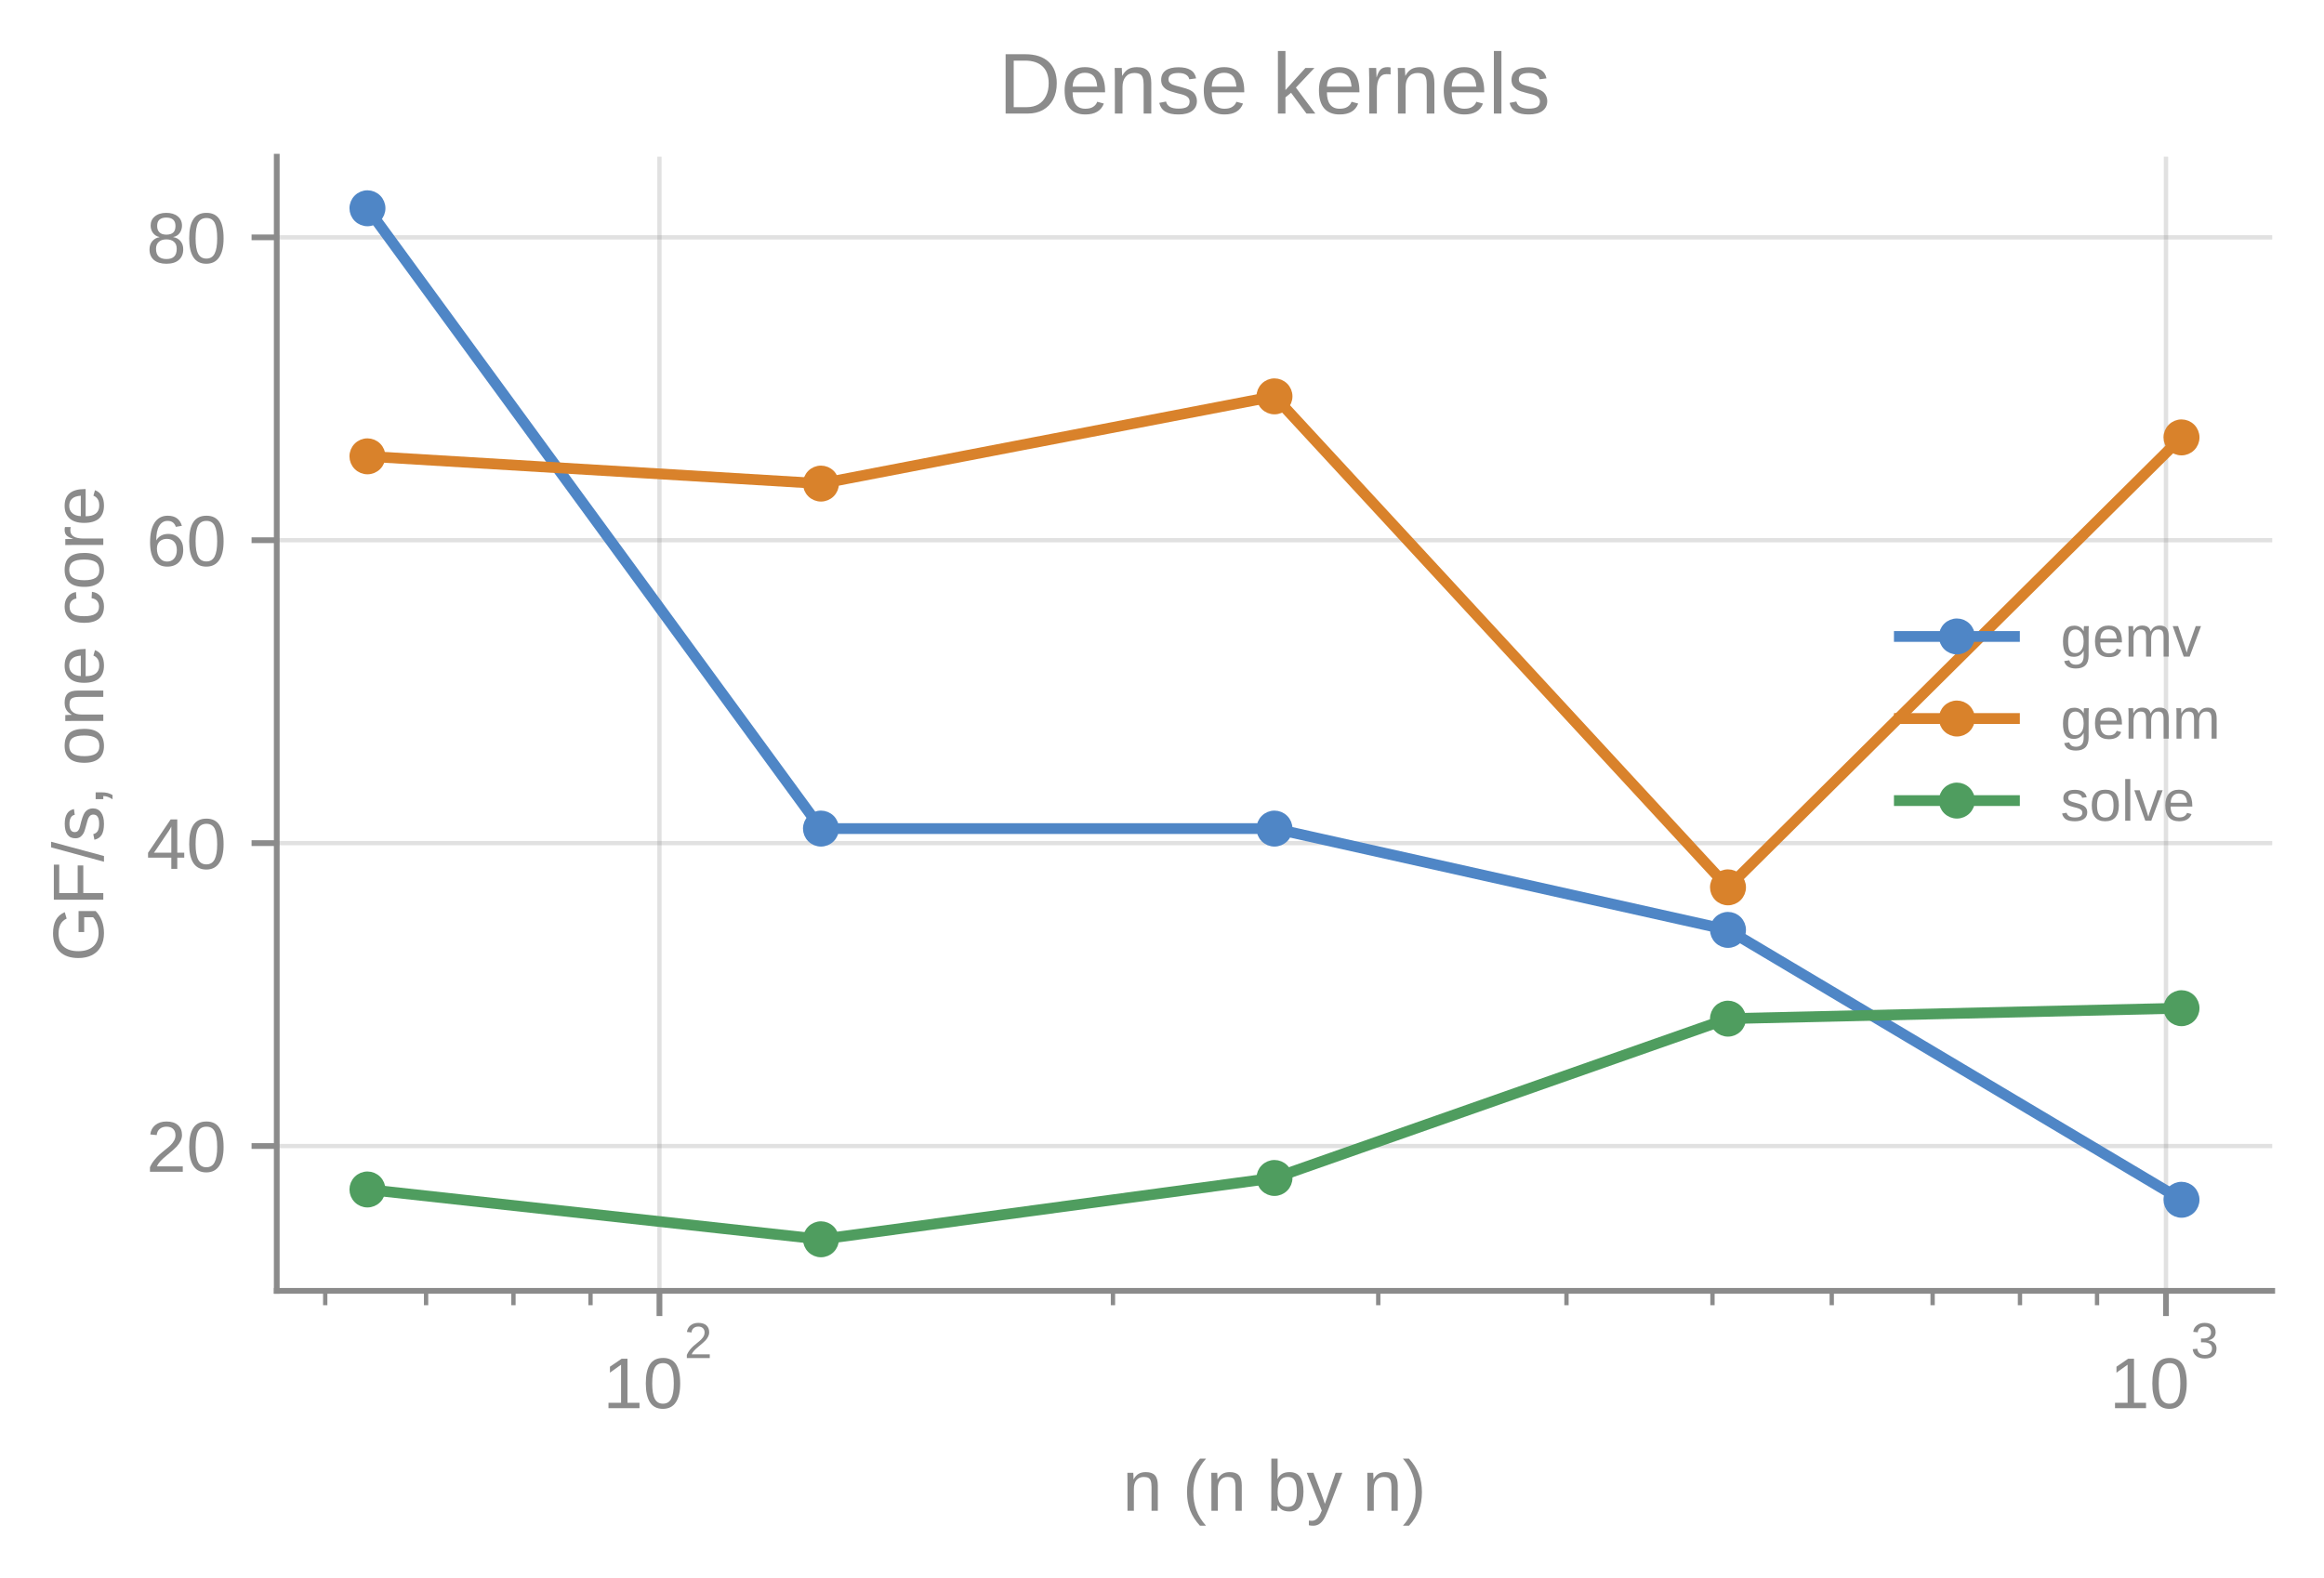
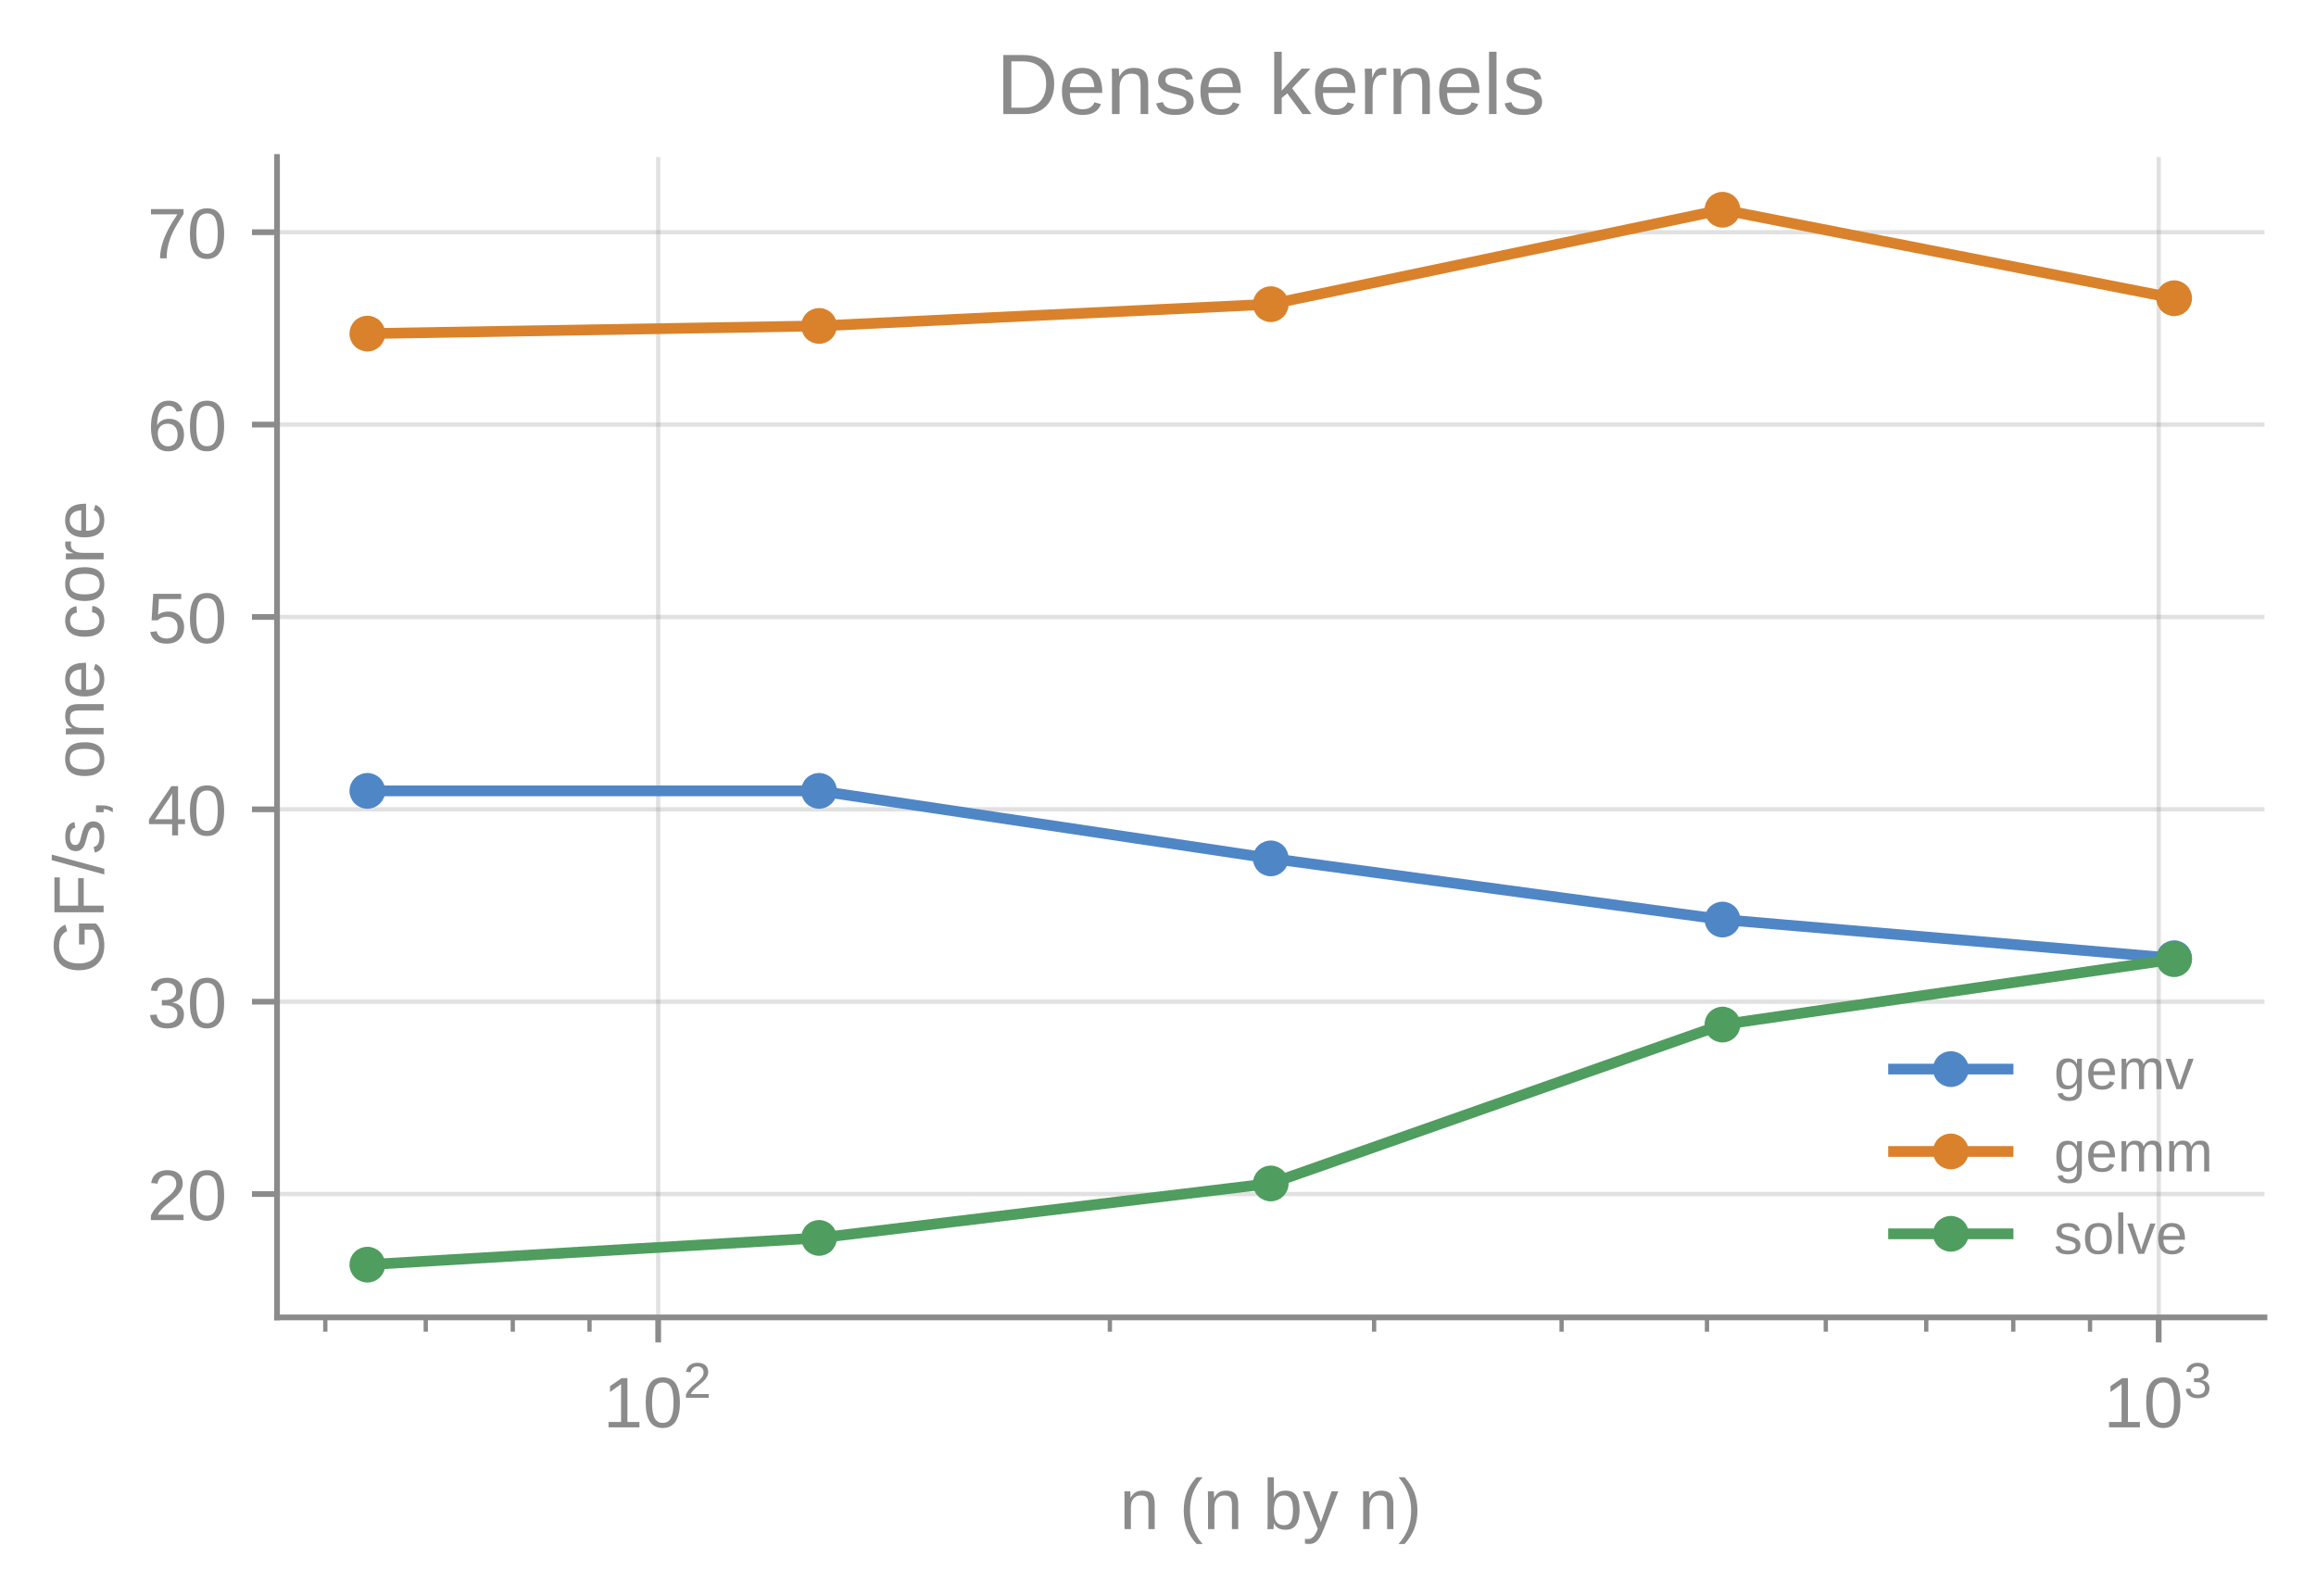
- <svg xmlns="http://www.w3.org/2000/svg" xmlns:xlink="http://www.w3.org/1999/xlink" width="323.027pt" height="219.36pt" viewBox="0 0 323.027 219.36" version="1.1">
+ <svg xmlns="http://www.w3.org/2000/svg" xmlns:xlink="http://www.w3.org/1999/xlink" width="323.602pt" height="222.985pt" viewBox="0 0 323.602 222.985" version="1.1">
  <defs>
    <style type="text/css">*{stroke-linejoin: round; stroke-linecap: butt}</style>
  </defs>
  <g id="figure_1">
    <g id="patch_1">
-       <path d="M 0 219.36  L 323.027 219.36  L 323.027 0  L 0 0  L 0 219.36  z " style="fill: none" />
+       <path d="M 0 222.985  L 323.602 222.985  L 323.602 0  L 0 0  L 0 222.985  z " style="fill: none" />
    </g>
    <g id="axes_1">
      <g id="patch_2">
-         <path d="M 38.467 179.476  L 315.827 179.476  L 315.827 21.789  L 38.467 21.789  L 38.467 179.476  z " style="fill: none" />
+         <path d="M 38.707 184.095  L 316.402 184.095  L 316.402 21.936  L 38.707 21.936  L 38.707 184.095  z " style="fill: none" />
      </g>
      <g id="matplotlib.axis_1">
        <g id="xtick_1">
          <g id="line2d_1">
-             <path d="M 91.661 179.476  L 91.661 21.789  " clip-path="url(#p029f4f5f76)" style="fill: none; stroke: #8b8b8b; stroke-opacity: 0.25; stroke-width: 0.6; stroke-linecap: square" />
+             <path d="M 91.965 184.095  L 91.965 21.936  " clip-path="url(#p03f1b51bd7)" style="fill: none; stroke: #8b8b8b; stroke-opacity: 0.25; stroke-width: 0.6; stroke-linecap: square" />
          </g>
          <g id="line2d_2">
            <defs>
-               <path id="me39d296951" d="M 0 0  L 0 3.5  " style="stroke: #8b8b8b; stroke-width: 0.8" />
+               <path id="m97e676ddd9" d="M 0 0  L 0 3.5  " style="stroke: #8b8b8b; stroke-width: 0.8" />
            </defs>
            <g>
-               <use xlink:href="#me39d296951" x="91.661" y="179.476" style="fill: #8b8b8b; stroke: #8b8b8b; stroke-width: 0.8" />
+               <use xlink:href="#m97e676ddd9" x="91.965" y="184.095" style="fill: #8b8b8b; stroke: #8b8b8b; stroke-width: 0.8" />
            </g>
          </g>
          <g id="text_1">
-             <g style="fill: #8b8b8b" transform="translate(83.81081 196.7885)">
+             <g style="fill: #8b8b8b" transform="translate(84.26456 200.2952)">
              <text>
-                 <tspan x="0" y="-0.999" style="font-size: 10px; font-family: 'Arial'; fill: #8b8b8b">1</tspan>
-                 <tspan x="5.562" y="-0.999" style="font-size: 10px; font-family: 'Arial'; fill: #8b8b8b">0</tspan>
-                 <tspan x="11.297" y="-7.969" style="font-size: 7px; font-family: 'Arial'; fill: #8b8b8b">2</tspan>
+                 <tspan x="0" y="-0.839" style="font-size: 10px; font-family: 'Arial'; fill: #8b8b8b">1</tspan>
+                 <tspan x="5.562" y="-0.839" style="font-size: 10px; font-family: 'Arial'; fill: #8b8b8b">0</tspan>
+                 <tspan x="11.219" y="-4.969" style="font-size: 7px; font-family: 'Arial'; fill: #8b8b8b">2</tspan>
              </text>
            </g>
          </g>
        </g>
        <g id="xtick_2">
          <g id="line2d_3">
-             <path d="M 301.063 179.476  L 301.063 21.789  " clip-path="url(#p029f4f5f76)" style="fill: none; stroke: #8b8b8b; stroke-opacity: 0.25; stroke-width: 0.6; stroke-linecap: square" />
+             <path d="M 301.62 184.095  L 301.62 21.936  " clip-path="url(#p03f1b51bd7)" style="fill: none; stroke: #8b8b8b; stroke-opacity: 0.25; stroke-width: 0.6; stroke-linecap: square" />
          </g>
          <g id="line2d_4">
            <g>
-               <use xlink:href="#me39d296951" x="301.063" y="179.476" style="fill: #8b8b8b; stroke: #8b8b8b; stroke-width: 0.8" />
+               <use xlink:href="#m97e676ddd9" x="301.62" y="184.095" style="fill: #8b8b8b; stroke: #8b8b8b; stroke-width: 0.8" />
            </g>
          </g>
          <g id="text_2">
-             <g style="fill: #8b8b8b" transform="translate(293.2131 196.7885)">
+             <g style="fill: #8b8b8b" transform="translate(293.9199 200.2952)">
              <text>
-                 <tspan x="0" y="-0.999" style="font-size: 10px; font-family: 'Arial'; fill: #8b8b8b">1</tspan>
-                 <tspan x="5.562" y="-0.999" style="font-size: 10px; font-family: 'Arial'; fill: #8b8b8b">0</tspan>
-                 <tspan x="11.297" y="-7.969" style="font-size: 7px; font-family: 'Arial'; fill: #8b8b8b">3</tspan>
+                 <tspan x="0" y="-0.839" style="font-size: 10px; font-family: 'Arial'; fill: #8b8b8b">1</tspan>
+                 <tspan x="5.562" y="-0.839" style="font-size: 10px; font-family: 'Arial'; fill: #8b8b8b">0</tspan>
+                 <tspan x="11.219" y="-4.969" style="font-size: 7px; font-family: 'Arial'; fill: #8b8b8b">3</tspan>
              </text>
            </g>
          </g>
        </g>
        <g id="xtick_3">
          <g id="line2d_5">
            <defs>
-               <path id="mb187d17b0e" d="M 0 0  L 0 2  " style="stroke: #8b8b8b; stroke-width: 0.6" />
+               <path id="mcdf67c86f7" d="M 0 0  L 0 2  " style="stroke: #8b8b8b; stroke-width: 0.6" />
            </defs>
            <g>
-               <use xlink:href="#mb187d17b0e" x="45.205" y="179.476" style="fill: #8b8b8b; stroke: #8b8b8b; stroke-width: 0.6" />
+               <use xlink:href="#mcdf67c86f7" x="45.453" y="184.095" style="fill: #8b8b8b; stroke: #8b8b8b; stroke-width: 0.6" />
            </g>
          </g>
        </g>
        <g id="xtick_4">
          <g id="line2d_6">
            <g>
-               <use xlink:href="#mb187d17b0e" x="59.224" y="179.476" style="fill: #8b8b8b; stroke: #8b8b8b; stroke-width: 0.6" />
+               <use xlink:href="#mcdf67c86f7" x="59.489" y="184.095" style="fill: #8b8b8b; stroke: #8b8b8b; stroke-width: 0.6" />
            </g>
          </g>
        </g>
        <g id="xtick_5">
          <g id="line2d_7">
            <g>
-               <use xlink:href="#mb187d17b0e" x="71.368" y="179.476" style="fill: #8b8b8b; stroke: #8b8b8b; stroke-width: 0.6" />
+               <use xlink:href="#mcdf67c86f7" x="71.647" y="184.095" style="fill: #8b8b8b; stroke: #8b8b8b; stroke-width: 0.6" />
            </g>
          </g>
        </g>
        <g id="xtick_6">
          <g id="line2d_8">
            <g>
-               <use xlink:href="#mb187d17b0e" x="82.079" y="179.476" style="fill: #8b8b8b; stroke: #8b8b8b; stroke-width: 0.6" />
+               <use xlink:href="#mcdf67c86f7" x="82.371" y="184.095" style="fill: #8b8b8b; stroke: #8b8b8b; stroke-width: 0.6" />
            </g>
          </g>
        </g>
        <g id="xtick_7">
          <g id="line2d_9">
            <g>
-               <use xlink:href="#mb187d17b0e" x="154.697" y="179.476" style="fill: #8b8b8b; stroke: #8b8b8b; stroke-width: 0.6" />
+               <use xlink:href="#mcdf67c86f7" x="155.077" y="184.095" style="fill: #8b8b8b; stroke: #8b8b8b; stroke-width: 0.6" />
            </g>
          </g>
        </g>
        <g id="xtick_8">
          <g id="line2d_10">
            <g>
-               <use xlink:href="#mb187d17b0e" x="191.571" y="179.476" style="fill: #8b8b8b; stroke: #8b8b8b; stroke-width: 0.6" />
+               <use xlink:href="#mcdf67c86f7" x="191.996" y="184.095" style="fill: #8b8b8b; stroke: #8b8b8b; stroke-width: 0.6" />
            </g>
          </g>
        </g>
        <g id="xtick_9">
          <g id="line2d_11">
            <g>
-               <use xlink:href="#mb187d17b0e" x="217.734" y="179.476" style="fill: #8b8b8b; stroke: #8b8b8b; stroke-width: 0.6" />
+               <use xlink:href="#mcdf67c86f7" x="218.19" y="184.095" style="fill: #8b8b8b; stroke: #8b8b8b; stroke-width: 0.6" />
            </g>
          </g>
        </g>
        <g id="xtick_10">
          <g id="line2d_12">
            <g>
-               <use xlink:href="#mb187d17b0e" x="238.027" y="179.476" style="fill: #8b8b8b; stroke: #8b8b8b; stroke-width: 0.6" />
+               <use xlink:href="#mcdf67c86f7" x="238.507" y="184.095" style="fill: #8b8b8b; stroke: #8b8b8b; stroke-width: 0.6" />
            </g>
          </g>
        </g>
        <g id="xtick_11">
          <g id="line2d_13">
            <g>
-               <use xlink:href="#mb187d17b0e" x="254.607" y="179.476" style="fill: #8b8b8b; stroke: #8b8b8b; stroke-width: 0.6" />
+               <use xlink:href="#mcdf67c86f7" x="255.108" y="184.095" style="fill: #8b8b8b; stroke: #8b8b8b; stroke-width: 0.6" />
            </g>
          </g>
        </g>
        <g id="xtick_12">
          <g id="line2d_14">
            <g>
-               <use xlink:href="#mb187d17b0e" x="268.626" y="179.476" style="fill: #8b8b8b; stroke: #8b8b8b; stroke-width: 0.6" />
+               <use xlink:href="#mcdf67c86f7" x="269.144" y="184.095" style="fill: #8b8b8b; stroke: #8b8b8b; stroke-width: 0.6" />
            </g>
          </g>
        </g>
        <g id="xtick_13">
          <g id="line2d_15">
            <g>
-               <use xlink:href="#mb187d17b0e" x="280.77" y="179.476" style="fill: #8b8b8b; stroke: #8b8b8b; stroke-width: 0.6" />
+               <use xlink:href="#mcdf67c86f7" x="281.302" y="184.095" style="fill: #8b8b8b; stroke: #8b8b8b; stroke-width: 0.6" />
            </g>
          </g>
        </g>
        <g id="xtick_14">
          <g id="line2d_16">
            <g>
-               <use xlink:href="#mb187d17b0e" x="291.481" y="179.476" style="fill: #8b8b8b; stroke: #8b8b8b; stroke-width: 0.6" />
+               <use xlink:href="#mcdf67c86f7" x="292.027" y="184.095" style="fill: #8b8b8b; stroke: #8b8b8b; stroke-width: 0.6" />
            </g>
          </g>
        </g>
        <g id="text_3">
-           <text style="font-size: 10px; font-family: 'Arial', 'DejaVu Sans'; text-anchor: middle; fill: #8b8b8b" x="177.147" y="210.056" transform="rotate(-0 177.1472 210.0557)">n (n by n)</text>
+           <text style="font-size: 10px; font-family: 'Arial', 'DejaVu Sans'; text-anchor: middle; fill: #8b8b8b" x="177.554" y="213.68" transform="rotate(-0 177.5543 213.68)">n (n by n)</text>
        </g>
      </g>
      <g id="matplotlib.axis_2">
        <g id="ytick_1">
          <g id="line2d_17">
-             <path d="M 38.467 159.338  L 315.827 159.338  " clip-path="url(#p029f4f5f76)" style="fill: none; stroke: #8b8b8b; stroke-opacity: 0.25; stroke-width: 0.6; stroke-linecap: square" />
+             <path d="M 38.707 166.859  L 316.402 166.859  " clip-path="url(#p03f1b51bd7)" style="fill: none; stroke: #8b8b8b; stroke-opacity: 0.25; stroke-width: 0.6; stroke-linecap: square" />
          </g>
          <g id="line2d_18">
            <defs>
-               <path id="mec348b137a" d="M 0 0  L -3.5 0  " style="stroke: #8b8b8b; stroke-width: 0.8" />
+               <path id="mb11bc05abd" d="M 0 0  L -3.5 0  " style="stroke: #8b8b8b; stroke-width: 0.8" />
            </defs>
            <g>
-               <use xlink:href="#mec348b137a" x="38.467" y="159.338" style="fill: #8b8b8b; stroke: #8b8b8b; stroke-width: 0.8" />
+               <use xlink:href="#mb11bc05abd" x="38.707" y="166.859" style="fill: #8b8b8b; stroke: #8b8b8b; stroke-width: 0.8" />
            </g>
          </g>
          <g id="text_4">
-             <text style="font-size: 10px; font-family: 'Arial', 'DejaVu Sans'; text-anchor: end; fill: #8b8b8b" x="31.467" y="162.917" transform="rotate(-0 31.46719 162.9166)">20</text>
+             <text style="font-size: 10px; font-family: 'Arial', 'DejaVu Sans'; text-anchor: end; fill: #8b8b8b" x="31.707" y="170.499" transform="rotate(-0 31.70664 170.4991)">20</text>
          </g>
        </g>
        <g id="ytick_2">
          <g id="line2d_19">
-             <path d="M 38.467 117.225  L 315.827 117.225  " clip-path="url(#p029f4f5f76)" style="fill: none; stroke: #8b8b8b; stroke-opacity: 0.25; stroke-width: 0.6; stroke-linecap: square" />
+             <path d="M 38.707 139.978  L 316.402 139.978  " clip-path="url(#p03f1b51bd7)" style="fill: none; stroke: #8b8b8b; stroke-opacity: 0.25; stroke-width: 0.6; stroke-linecap: square" />
          </g>
          <g id="line2d_20">
            <g>
-               <use xlink:href="#mec348b137a" x="38.467" y="117.225" style="fill: #8b8b8b; stroke: #8b8b8b; stroke-width: 0.8" />
+               <use xlink:href="#mb11bc05abd" x="38.707" y="139.978" style="fill: #8b8b8b; stroke: #8b8b8b; stroke-width: 0.8" />
            </g>
          </g>
          <g id="text_5">
-             <text style="font-size: 10px; font-family: 'Arial', 'DejaVu Sans'; text-anchor: end; fill: #8b8b8b" x="31.467" y="120.804" transform="rotate(-0 31.46719 120.804)">40</text>
+             <text style="font-size: 10px; font-family: 'Arial', 'DejaVu Sans'; text-anchor: end; fill: #8b8b8b" x="31.707" y="143.618" transform="rotate(-0 31.70664 143.6177)">30</text>
          </g>
        </g>
        <g id="ytick_3">
          <g id="line2d_21">
-             <path d="M 38.467 75.112  L 315.827 75.112  " clip-path="url(#p029f4f5f76)" style="fill: none; stroke: #8b8b8b; stroke-opacity: 0.25; stroke-width: 0.6; stroke-linecap: square" />
+             <path d="M 38.707 113.096  L 316.402 113.096  " clip-path="url(#p03f1b51bd7)" style="fill: none; stroke: #8b8b8b; stroke-opacity: 0.25; stroke-width: 0.6; stroke-linecap: square" />
          </g>
          <g id="line2d_22">
            <g>
-               <use xlink:href="#mec348b137a" x="38.467" y="75.112" style="fill: #8b8b8b; stroke: #8b8b8b; stroke-width: 0.8" />
+               <use xlink:href="#mb11bc05abd" x="38.707" y="113.096" style="fill: #8b8b8b; stroke: #8b8b8b; stroke-width: 0.8" />
            </g>
          </g>
          <g id="text_6">
-             <text style="font-size: 10px; font-family: 'Arial', 'DejaVu Sans'; text-anchor: end; fill: #8b8b8b" x="31.467" y="78.691" transform="rotate(-0 31.46719 78.69133)">60</text>
+             <text style="font-size: 10px; font-family: 'Arial', 'DejaVu Sans'; text-anchor: end; fill: #8b8b8b" x="31.707" y="116.736" transform="rotate(-0 31.70664 116.7364)">40</text>
          </g>
        </g>
        <g id="ytick_4">
          <g id="line2d_23">
-             <path d="M 38.467 33  L 315.827 33  " clip-path="url(#p029f4f5f76)" style="fill: none; stroke: #8b8b8b; stroke-opacity: 0.25; stroke-width: 0.6; stroke-linecap: square" />
+             <path d="M 38.707 86.215  L 316.402 86.215  " clip-path="url(#p03f1b51bd7)" style="fill: none; stroke: #8b8b8b; stroke-opacity: 0.25; stroke-width: 0.6; stroke-linecap: square" />
          </g>
          <g id="line2d_24">
            <g>
-               <use xlink:href="#mec348b137a" x="38.467" y="33" style="fill: #8b8b8b; stroke: #8b8b8b; stroke-width: 0.8" />
+               <use xlink:href="#mb11bc05abd" x="38.707" y="86.215" style="fill: #8b8b8b; stroke: #8b8b8b; stroke-width: 0.8" />
            </g>
          </g>
          <g id="text_7">
-             <text style="font-size: 10px; font-family: 'Arial', 'DejaVu Sans'; text-anchor: end; fill: #8b8b8b" x="31.467" y="36.579" transform="rotate(-0 31.46719 36.57867)">80</text>
-           </g>
-         </g>
-         <g id="text_8">
-           <text style="font-size: 10px; font-family: 'Arial', 'DejaVu Sans'; text-anchor: middle; fill: #8b8b8b" x="14.358" y="100.633" transform="rotate(-90 14.35781 100.6327)">GF/s, one core</text>
-         </g>
-       </g>
-       <g id="line2d_25">
-         <path d="M 51.074 28.957  L 114.111 115.204  L 177.147 115.204  L 240.184 129.29  L 303.22 166.813  " clip-path="url(#p029f4f5f76)" style="fill: none; stroke: #4f86c6; stroke-width: 1.5; stroke-linecap: square" />
+             <text style="font-size: 10px; font-family: 'Arial', 'DejaVu Sans'; text-anchor: end; fill: #8b8b8b" x="31.707" y="89.855" transform="rotate(-0 31.70664 89.85509)">50</text>
+           </g>
+         </g>
+         <g id="ytick_5">
+           <g id="line2d_25">
+             <path d="M 38.707 59.334  L 316.402 59.334  " clip-path="url(#p03f1b51bd7)" style="fill: none; stroke: #8b8b8b; stroke-opacity: 0.25; stroke-width: 0.6; stroke-linecap: square" />
+           </g>
+           <g id="line2d_26">
+             <g>
+               <use xlink:href="#mb11bc05abd" x="38.707" y="59.334" style="fill: #8b8b8b; stroke: #8b8b8b; stroke-width: 0.8" />
+             </g>
+           </g>
+           <g id="text_8">
+             <text style="font-size: 10px; font-family: 'Arial', 'DejaVu Sans'; text-anchor: end; fill: #8b8b8b" x="31.707" y="62.974" transform="rotate(-0 31.70664 62.97376)">60</text>
+           </g>
+         </g>
+         <g id="ytick_6">
+           <g id="line2d_27">
+             <path d="M 38.707 32.452  L 316.402 32.452  " clip-path="url(#p03f1b51bd7)" style="fill: none; stroke: #8b8b8b; stroke-opacity: 0.25; stroke-width: 0.6; stroke-linecap: square" />
+           </g>
+           <g id="line2d_28">
+             <g>
+               <use xlink:href="#mb11bc05abd" x="38.707" y="32.452" style="fill: #8b8b8b; stroke: #8b8b8b; stroke-width: 0.8" />
+             </g>
+           </g>
+           <g id="text_9">
+             <text style="font-size: 10px; font-family: 'Arial', 'DejaVu Sans'; text-anchor: end; fill: #8b8b8b" x="31.707" y="36.092" transform="rotate(-0 31.70664 36.09244)">70</text>
+           </g>
+         </g>
+         <g id="text_10">
+           <text style="font-size: 10px; font-family: 'Arial', 'DejaVu Sans'; text-anchor: middle; fill: #8b8b8b" x="14.48" y="103.016" transform="rotate(-90 14.48027 103.0158)">GF/s, one core</text>
+         </g>
+       </g>
+       <g id="line2d_29">
+         <path d="M 51.329 110.516  L 114.442 110.516  L 177.554 119.951  L 240.667 128.499  L 303.779 133.902  " clip-path="url(#p03f1b51bd7)" style="fill: none; stroke: #4f86c6; stroke-width: 1.5; stroke-linecap: square" />
        <defs>
-           <path id="md1d1b42a2a" d="M 0 2  C 0.53 2 1.039 1.789 1.414 1.414  C 1.789 1.039 2 0.53 2 0  C 2 -0.53 1.789 -1.039 1.414 -1.414  C 1.039 -1.789 0.53 -2 0 -2  C -0.53 -2 -1.039 -1.789 -1.414 -1.414  C -1.789 -1.039 -2 -0.53 -2 0  C -2 0.53 -1.789 1.039 -1.414 1.414  C -1.039 1.789 -0.53 2 0 2  z " style="stroke: #4f86c6" />
+           <path id="m61cd05351a" d="M 0 2  C 0.53 2 1.039 1.789 1.414 1.414  C 1.789 1.039 2 0.53 2 0  C 2 -0.53 1.789 -1.039 1.414 -1.414  C 1.039 -1.789 0.53 -2 0 -2  C -0.53 -2 -1.039 -1.789 -1.414 -1.414  C -1.789 -1.039 -2 -0.53 -2 0  C -2 0.53 -1.789 1.039 -1.414 1.414  C -1.039 1.789 -0.53 2 0 2  z " style="stroke: #4f86c6" />
        </defs>
-         <g clip-path="url(#p029f4f5f76)">
-           <use xlink:href="#md1d1b42a2a" x="51.074" y="28.957" style="fill: #4f86c6; stroke: #4f86c6" />
-           <use xlink:href="#md1d1b42a2a" x="114.111" y="115.204" style="fill: #4f86c6; stroke: #4f86c6" />
-           <use xlink:href="#md1d1b42a2a" x="177.147" y="115.204" style="fill: #4f86c6; stroke: #4f86c6" />
-           <use xlink:href="#md1d1b42a2a" x="240.184" y="129.29" style="fill: #4f86c6; stroke: #4f86c6" />
-           <use xlink:href="#md1d1b42a2a" x="303.22" y="166.813" style="fill: #4f86c6; stroke: #4f86c6" />
-         </g>
-       </g>
-       <g id="line2d_26">
-         <path d="M 51.074 63.447  L 114.111 67.237  L 177.147 55.109  L 240.184 123.374  L 303.22 60.815  " clip-path="url(#p029f4f5f76)" style="fill: none; stroke: #d9822b; stroke-width: 1.5; stroke-linecap: square" />
+         <g clip-path="url(#p03f1b51bd7)">
+           <use xlink:href="#m61cd05351a" x="51.329" y="110.516" style="fill: #4f86c6; stroke: #4f86c6" />
+           <use xlink:href="#m61cd05351a" x="114.442" y="110.516" style="fill: #4f86c6; stroke: #4f86c6" />
+           <use xlink:href="#m61cd05351a" x="177.554" y="119.951" style="fill: #4f86c6; stroke: #4f86c6" />
+           <use xlink:href="#m61cd05351a" x="240.667" y="128.499" style="fill: #4f86c6; stroke: #4f86c6" />
+           <use xlink:href="#m61cd05351a" x="303.779" y="133.902" style="fill: #4f86c6; stroke: #4f86c6" />
+         </g>
+       </g>
+       <g id="line2d_30">
+         <path d="M 51.329 46.619  L 114.442 45.544  L 177.554 42.506  L 240.667 29.307  L 303.779 41.673  " clip-path="url(#p03f1b51bd7)" style="fill: none; stroke: #d9822b; stroke-width: 1.5; stroke-linecap: square" />
        <defs>
-           <path id="m0bd915f911" d="M 0 2  C 0.53 2 1.039 1.789 1.414 1.414  C 1.789 1.039 2 0.53 2 0  C 2 -0.53 1.789 -1.039 1.414 -1.414  C 1.039 -1.789 0.53 -2 0 -2  C -0.53 -2 -1.039 -1.789 -1.414 -1.414  C -1.789 -1.039 -2 -0.53 -2 0  C -2 0.53 -1.789 1.039 -1.414 1.414  C -1.039 1.789 -0.53 2 0 2  z " style="stroke: #d9822b" />
+           <path id="m16c18304ec" d="M 0 2  C 0.53 2 1.039 1.789 1.414 1.414  C 1.789 1.039 2 0.53 2 0  C 2 -0.53 1.789 -1.039 1.414 -1.414  C 1.039 -1.789 0.53 -2 0 -2  C -0.53 -2 -1.039 -1.789 -1.414 -1.414  C -1.789 -1.039 -2 -0.53 -2 0  C -2 0.53 -1.789 1.039 -1.414 1.414  C -1.039 1.789 -0.53 2 0 2  z " style="stroke: #d9822b" />
        </defs>
-         <g clip-path="url(#p029f4f5f76)">
-           <use xlink:href="#m0bd915f911" x="51.074" y="63.447" style="fill: #d9822b; stroke: #d9822b" />
-           <use xlink:href="#m0bd915f911" x="114.111" y="67.237" style="fill: #d9822b; stroke: #d9822b" />
-           <use xlink:href="#m0bd915f911" x="177.147" y="55.109" style="fill: #d9822b; stroke: #d9822b" />
-           <use xlink:href="#m0bd915f911" x="240.184" y="123.374" style="fill: #d9822b; stroke: #d9822b" />
-           <use xlink:href="#m0bd915f911" x="303.22" y="60.815" style="fill: #d9822b; stroke: #d9822b" />
-         </g>
-       </g>
-       <g id="line2d_27">
-         <path d="M 51.074 165.381  L 114.111 172.308  L 177.147 163.781  L 240.184 141.629  L 303.22 140.176  " clip-path="url(#p029f4f5f76)" style="fill: none; stroke: #4f9d5f; stroke-width: 1.5; stroke-linecap: square" />
+         <g clip-path="url(#p03f1b51bd7)">
+           <use xlink:href="#m16c18304ec" x="51.329" y="46.619" style="fill: #d9822b; stroke: #d9822b" />
+           <use xlink:href="#m16c18304ec" x="114.442" y="45.544" style="fill: #d9822b; stroke: #d9822b" />
+           <use xlink:href="#m16c18304ec" x="177.554" y="42.506" style="fill: #d9822b; stroke: #d9822b" />
+           <use xlink:href="#m16c18304ec" x="240.667" y="29.307" style="fill: #d9822b; stroke: #d9822b" />
+           <use xlink:href="#m16c18304ec" x="303.779" y="41.673" style="fill: #d9822b; stroke: #d9822b" />
+         </g>
+       </g>
+       <g id="line2d_31">
+         <path d="M 51.329 176.724  L 114.442 172.988  L 177.554 165.38  L 240.667 143.176  L 303.779 134.037  " clip-path="url(#p03f1b51bd7)" style="fill: none; stroke: #4f9d5f; stroke-width: 1.5; stroke-linecap: square" />
        <defs>
-           <path id="m090da19a0f" d="M 0 2  C 0.53 2 1.039 1.789 1.414 1.414  C 1.789 1.039 2 0.53 2 0  C 2 -0.53 1.789 -1.039 1.414 -1.414  C 1.039 -1.789 0.53 -2 0 -2  C -0.53 -2 -1.039 -1.789 -1.414 -1.414  C -1.789 -1.039 -2 -0.53 -2 0  C -2 0.53 -1.789 1.039 -1.414 1.414  C -1.039 1.789 -0.53 2 0 2  z " style="stroke: #4f9d5f" />
+           <path id="m8a6223b46c" d="M 0 2  C 0.53 2 1.039 1.789 1.414 1.414  C 1.789 1.039 2 0.53 2 0  C 2 -0.53 1.789 -1.039 1.414 -1.414  C 1.039 -1.789 0.53 -2 0 -2  C -0.53 -2 -1.039 -1.789 -1.414 -1.414  C -1.789 -1.039 -2 -0.53 -2 0  C -2 0.53 -1.789 1.039 -1.414 1.414  C -1.039 1.789 -0.53 2 0 2  z " style="stroke: #4f9d5f" />
        </defs>
-         <g clip-path="url(#p029f4f5f76)">
-           <use xlink:href="#m090da19a0f" x="51.074" y="165.381" style="fill: #4f9d5f; stroke: #4f9d5f" />
-           <use xlink:href="#m090da19a0f" x="114.111" y="172.308" style="fill: #4f9d5f; stroke: #4f9d5f" />
-           <use xlink:href="#m090da19a0f" x="177.147" y="163.781" style="fill: #4f9d5f; stroke: #4f9d5f" />
-           <use xlink:href="#m090da19a0f" x="240.184" y="141.629" style="fill: #4f9d5f; stroke: #4f9d5f" />
-           <use xlink:href="#m090da19a0f" x="303.22" y="140.176" style="fill: #4f9d5f; stroke: #4f9d5f" />
+         <g clip-path="url(#p03f1b51bd7)">
+           <use xlink:href="#m8a6223b46c" x="51.329" y="176.724" style="fill: #4f9d5f; stroke: #4f9d5f" />
+           <use xlink:href="#m8a6223b46c" x="114.442" y="172.988" style="fill: #4f9d5f; stroke: #4f9d5f" />
+           <use xlink:href="#m8a6223b46c" x="177.554" y="165.38" style="fill: #4f9d5f; stroke: #4f9d5f" />
+           <use xlink:href="#m8a6223b46c" x="240.667" y="143.176" style="fill: #4f9d5f; stroke: #4f9d5f" />
+           <use xlink:href="#m8a6223b46c" x="303.779" y="134.037" style="fill: #4f9d5f; stroke: #4f9d5f" />
        </g>
      </g>
      <g id="patch_3">
-         <path d="M 38.467 179.476  L 38.467 21.789  " style="fill: none; stroke: #8b8b8b; stroke-width: 0.8; stroke-linejoin: miter; stroke-linecap: square" />
+         <path d="M 38.707 184.095  L 38.707 21.936  " style="fill: none; stroke: #8b8b8b; stroke-width: 0.8; stroke-linejoin: miter; stroke-linecap: square" />
      </g>
      <g id="patch_4">
-         <path d="M 38.467 179.476  L 315.827 179.476  " style="fill: none; stroke: #8b8b8b; stroke-width: 0.8; stroke-linejoin: miter; stroke-linecap: square" />
-       </g>
-       <g id="text_9">
-         <text style="font-size: 12px; font-family: 'Arial', 'DejaVu Sans'; text-anchor: middle; fill: #8b8b8b" x="177.147" y="15.789" transform="rotate(-0 177.1472 15.78937)">Dense kernels</text>
+         <path d="M 38.707 184.095  L 316.402 184.095  " style="fill: none; stroke: #8b8b8b; stroke-width: 0.8; stroke-linejoin: miter; stroke-linecap: square" />
+       </g>
+       <g id="text_11">
+         <text style="font-size: 12px; font-family: 'Arial', 'DejaVu Sans'; text-anchor: middle; fill: #8b8b8b" x="177.554" y="15.936" transform="rotate(-0 177.5543 15.93633)">Dense kernels</text>
      </g>
      <g id="legend_1">
-         <g id="line2d_28">
-           <path d="M 264.002 88.491  L 272.002 88.491  L 280.002 88.491  " style="fill: none; stroke: #4f86c6; stroke-width: 1.5; stroke-linecap: square" />
+         <g id="line2d_32">
+           <path d="M 264.577 149.396  L 272.577 149.396  L 280.577 149.396  " style="fill: none; stroke: #4f86c6; stroke-width: 1.5; stroke-linecap: square" />
          <g>
-             <use xlink:href="#md1d1b42a2a" x="272.002" y="88.491" style="fill: #4f86c6; stroke: #4f86c6" />
-           </g>
-         </g>
-         <g id="text_10">
-           <text style="font-size: 8px; font-family: 'Arial', 'DejaVu Sans'; text-anchor: start; fill: #8b8b8b" x="286.402" y="91.291" transform="rotate(-0 286.4022 91.29081)">gemv</text>
-         </g>
-         <g id="line2d_29">
-           <path d="M 264.002 99.901  L 272.002 99.901  L 280.002 99.901  " style="fill: none; stroke: #d9822b; stroke-width: 1.5; stroke-linecap: square" />
+             <use xlink:href="#m61cd05351a" x="272.577" y="149.396" style="fill: #4f86c6; stroke: #4f86c6" />
+           </g>
+         </g>
+         <g id="text_12">
+           <text style="font-size: 8px; font-family: 'Arial', 'DejaVu Sans'; text-anchor: start; fill: #8b8b8b" x="286.977" y="152.196" transform="rotate(-0 286.9769 152.1957)">gemv</text>
+         </g>
+         <g id="line2d_33">
+           <path d="M 264.577 160.904  L 272.577 160.904  L 280.577 160.904  " style="fill: none; stroke: #d9822b; stroke-width: 1.5; stroke-linecap: square" />
          <g>
-             <use xlink:href="#m0bd915f911" x="272.002" y="99.901" style="fill: #d9822b; stroke: #d9822b" />
-           </g>
-         </g>
-         <g id="text_11">
-           <text style="font-size: 8px; font-family: 'Arial', 'DejaVu Sans'; text-anchor: start; fill: #8b8b8b" x="286.402" y="102.701" transform="rotate(-0 286.4022 102.7008)">gemm</text>
-         </g>
-         <g id="line2d_30">
-           <path d="M 264.002 111.311  L 272.002 111.311  L 280.002 111.311  " style="fill: none; stroke: #4f9d5f; stroke-width: 1.5; stroke-linecap: square" />
+             <use xlink:href="#m16c18304ec" x="272.577" y="160.904" style="fill: #d9822b; stroke: #d9822b" />
+           </g>
+         </g>
+         <g id="text_13">
+           <text style="font-size: 8px; font-family: 'Arial', 'DejaVu Sans'; text-anchor: start; fill: #8b8b8b" x="286.977" y="163.704" transform="rotate(-0 286.9769 163.7037)">gemm</text>
+         </g>
+         <g id="line2d_34">
+           <path d="M 264.577 172.412  L 272.577 172.412  L 280.577 172.412  " style="fill: none; stroke: #4f9d5f; stroke-width: 1.5; stroke-linecap: square" />
          <g>
-             <use xlink:href="#m090da19a0f" x="272.002" y="111.311" style="fill: #4f9d5f; stroke: #4f9d5f" />
-           </g>
-         </g>
-         <g id="text_12">
-           <text style="font-size: 8px; font-family: 'Arial', 'DejaVu Sans'; text-anchor: start; fill: #8b8b8b" x="286.402" y="114.111" transform="rotate(-0 286.4022 114.1108)">solve</text>
+             <use xlink:href="#m8a6223b46c" x="272.577" y="172.412" style="fill: #4f9d5f; stroke: #4f9d5f" />
+           </g>
+         </g>
+         <g id="text_14">
+           <text style="font-size: 8px; font-family: 'Arial', 'DejaVu Sans'; text-anchor: start; fill: #8b8b8b" x="286.977" y="175.212" transform="rotate(-0 286.9769 175.2116)">solve</text>
        </g>
      </g>
    </g>
  </g>
  <defs>
-     <clipPath id="p029f4f5f76">
-       <rect x="38.467" y="21.789" width="277.36" height="157.687" />
+     <clipPath id="p03f1b51bd7">
+       <rect x="38.707" y="21.936" width="277.695" height="162.159" />
    </clipPath>
  </defs>
</svg>
